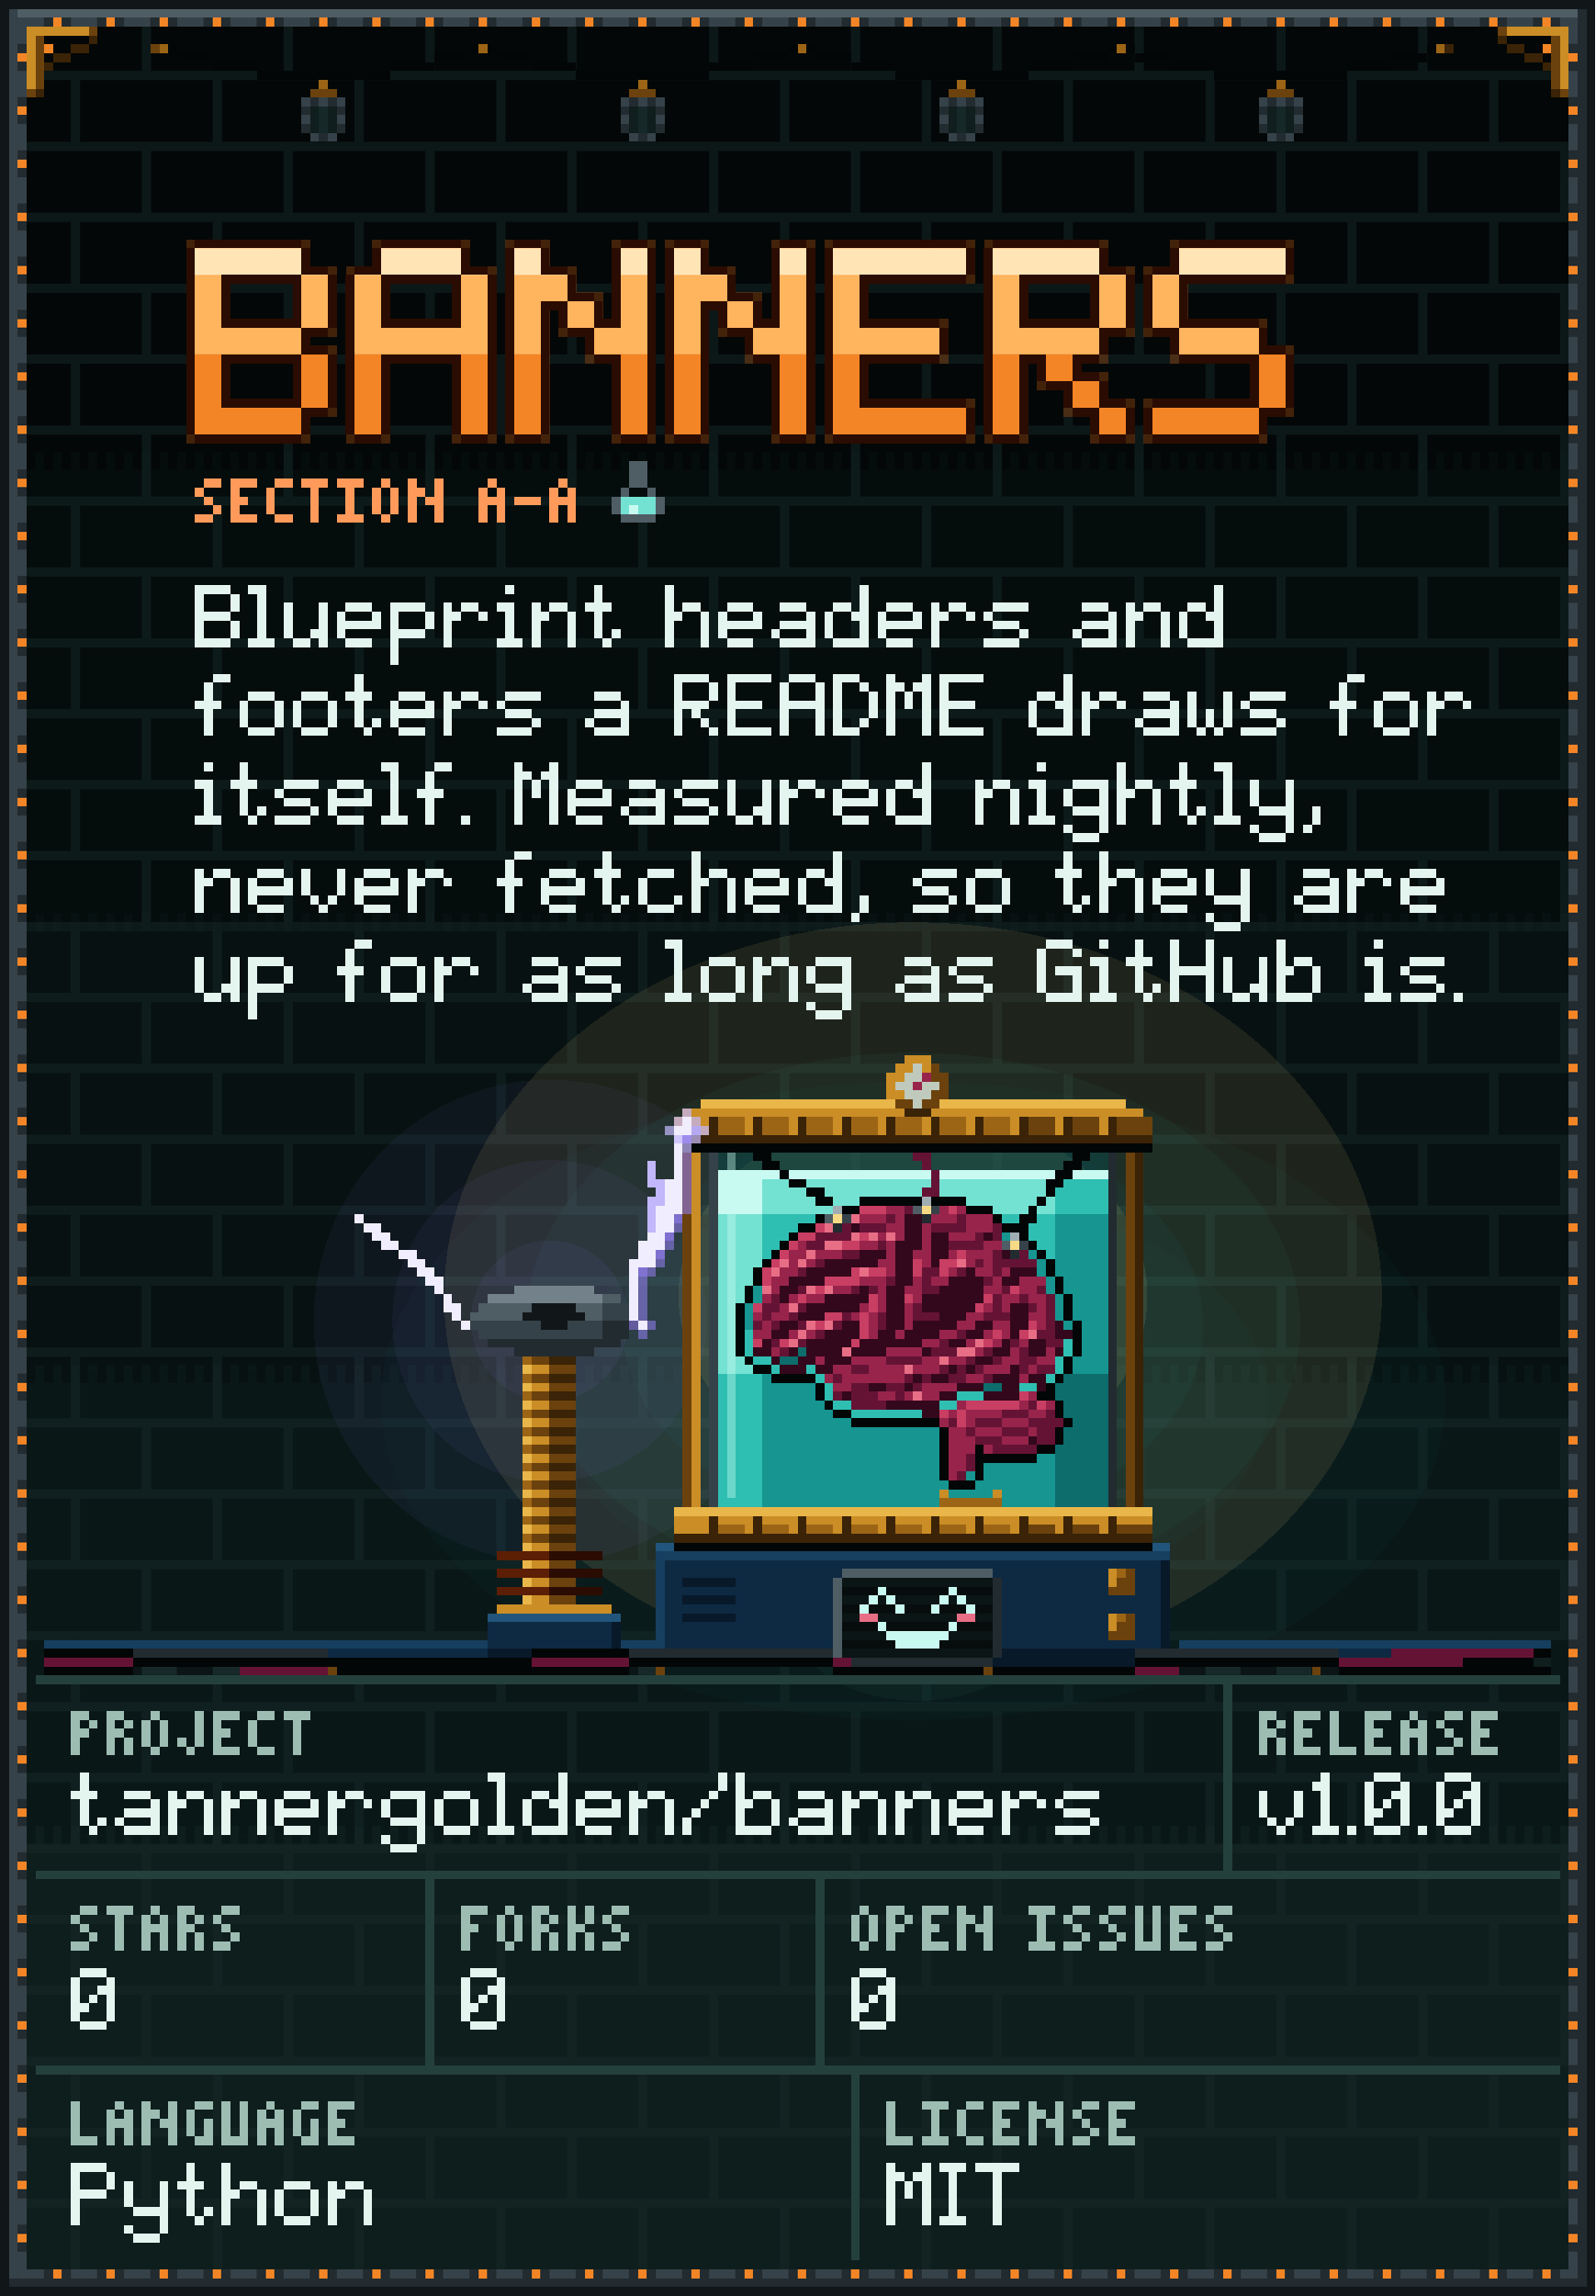
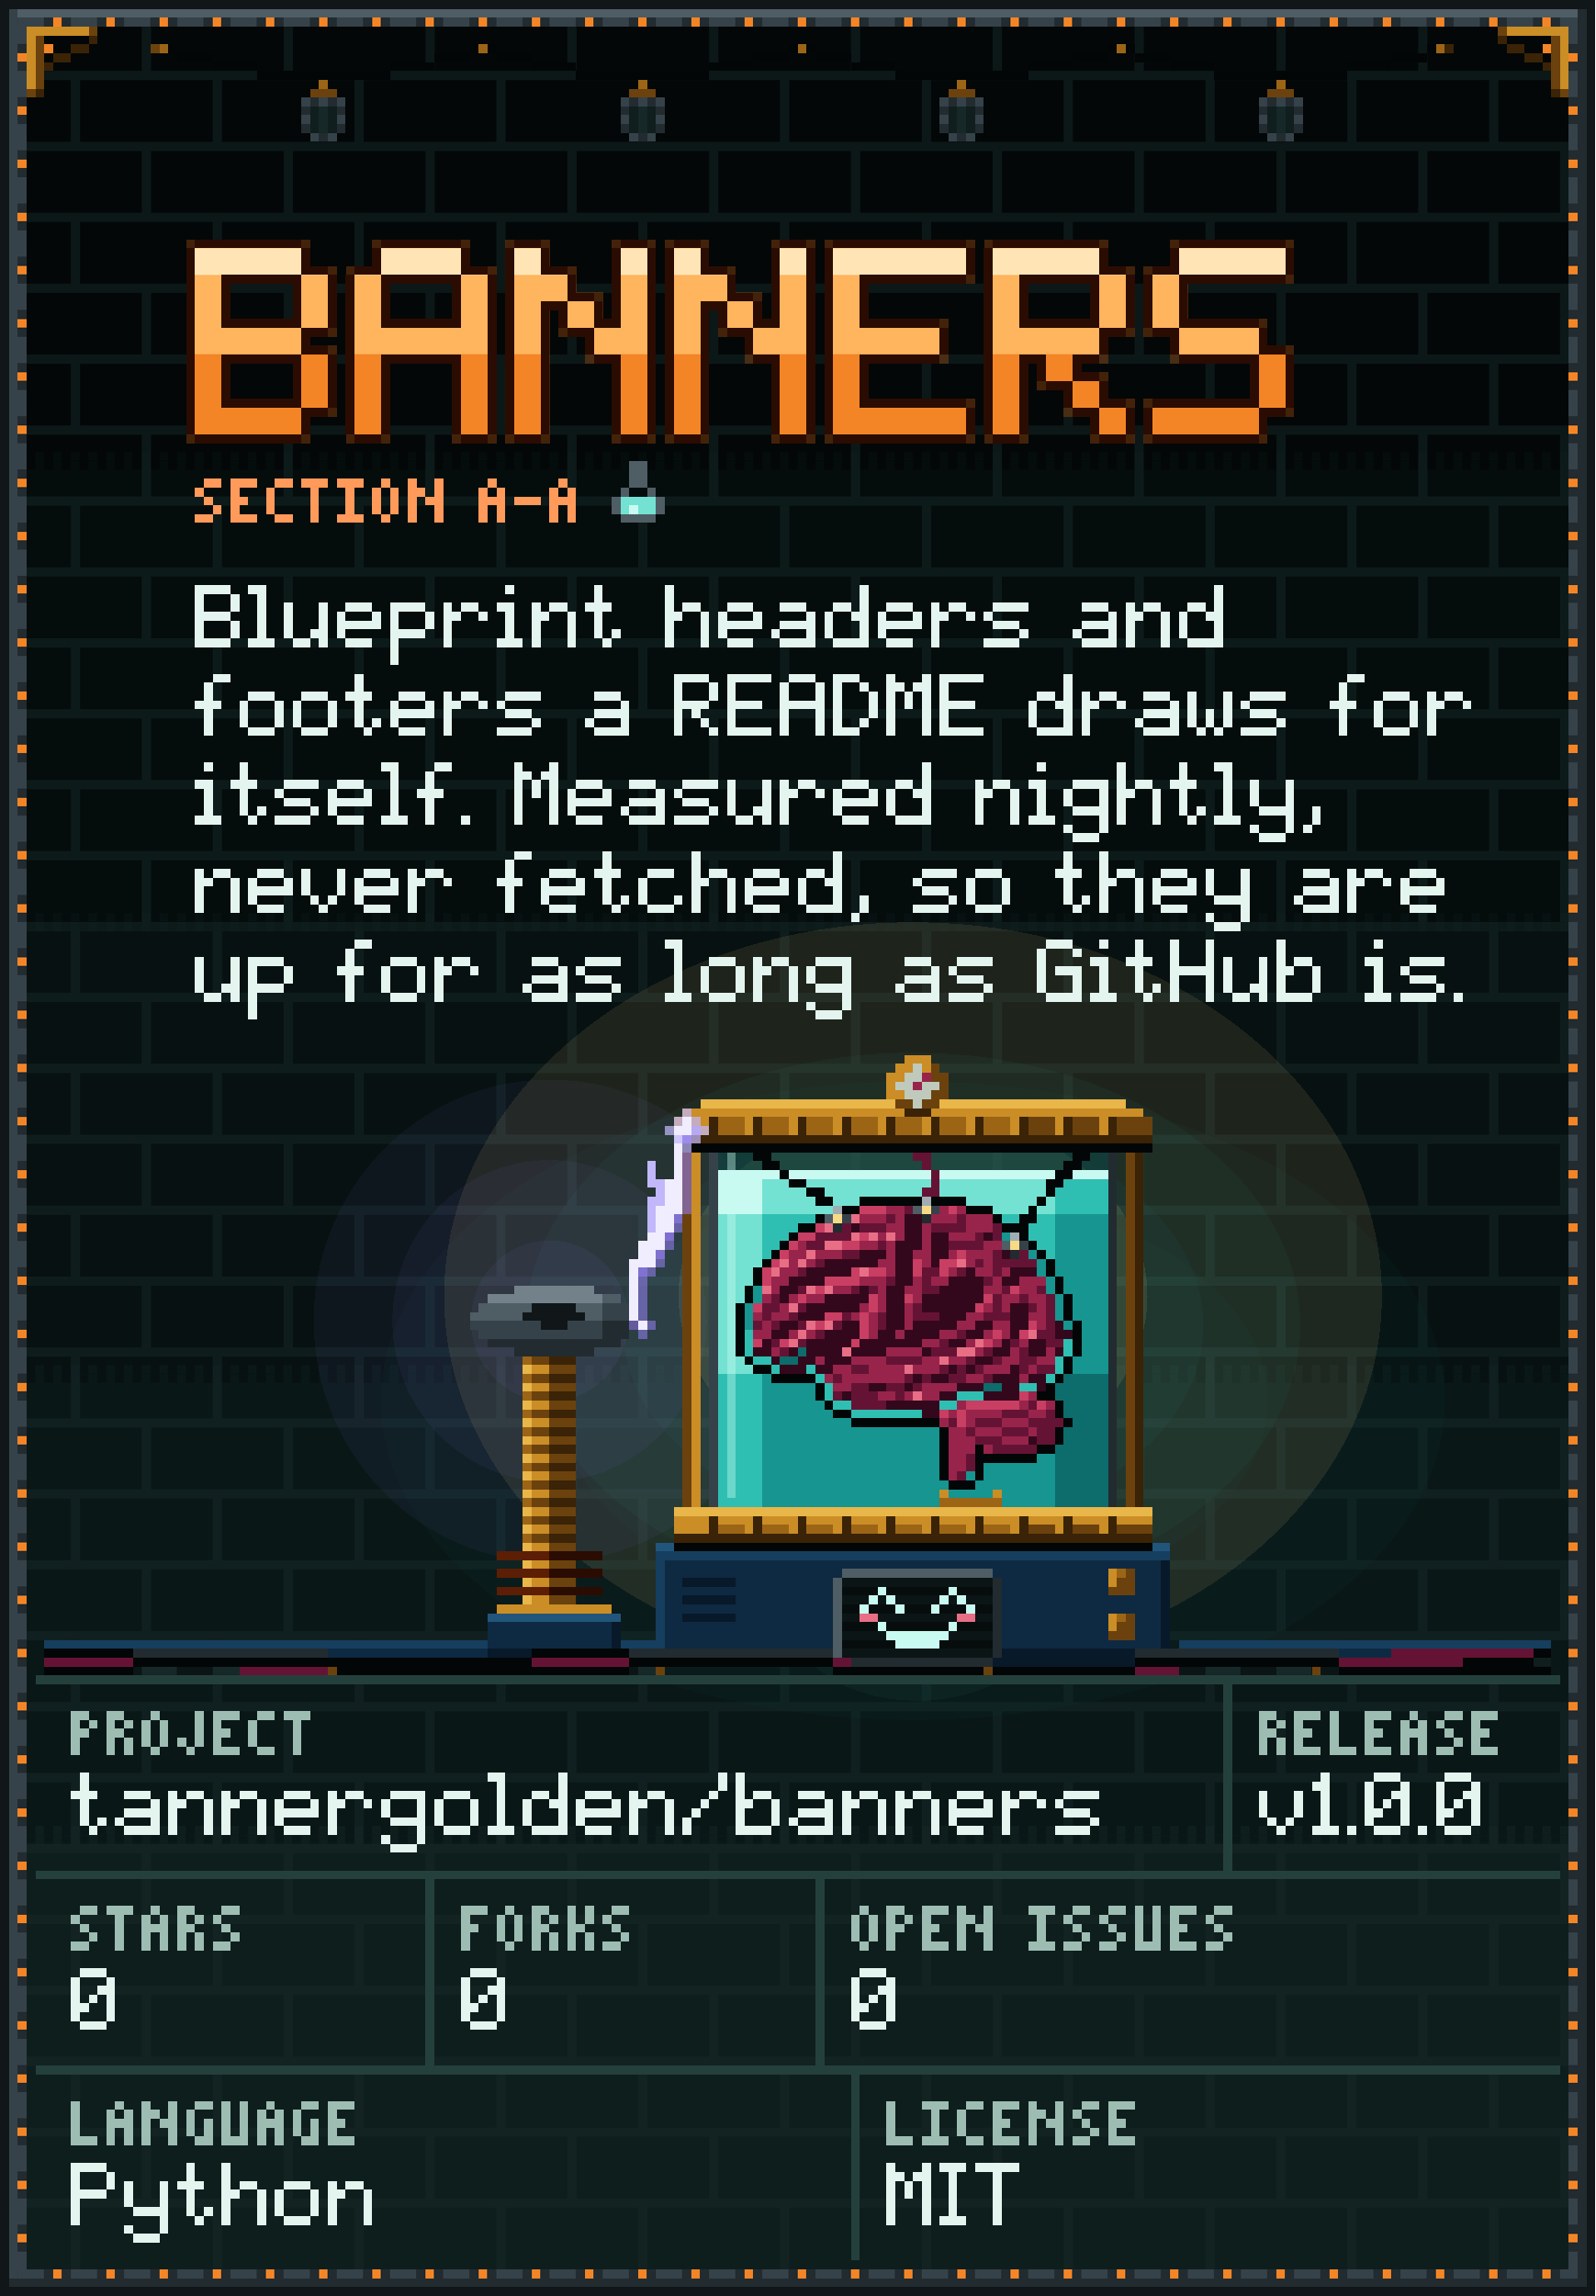
<svg xmlns="http://www.w3.org/2000/svg" width="360" height="518" viewBox="0 0 360 518" role="img" aria-labelledby="t d" shape-rendering="crispEdges">
  <g transform="scale(2)">
    <defs>
      <pattern id="pk1" y="51" width="2" height="2" patternUnits="userSpaceOnUse">
        <rect width="1" height="1" fill="#050C0C" />
        <rect x="1" y="1" width="1" height="1" fill="#030707" />
      </pattern>
      <pattern id="pk2" y="103" width="2" height="2" patternUnits="userSpaceOnUse">
        <rect width="1" height="1" fill="#071111" />
        <rect x="1" y="1" width="1" height="1" fill="#050C0C" />
      </pattern>
      <pattern id="pk3" y="154" width="2" height="2" patternUnits="userSpaceOnUse">
        <rect width="1" height="1" fill="#0A1717" />
        <rect x="1" y="1" width="1" height="1" fill="#071111" />
      </pattern>
      <pattern id="pk4" y="206" width="2" height="2" patternUnits="userSpaceOnUse">
        <rect width="1" height="1" fill="#0E1E1D" />
        <rect x="1" y="1" width="1" height="1" fill="#0A1717" />
      </pattern>
      <pattern id="pt" width="16" height="16" patternUnits="userSpaceOnUse">
        <path stroke="#162828" d="M0 .5h16M0 8.5h16M.5 0v8M8.5 8v8" />
      </pattern>
      <pattern id="frh" width="6" height="1" patternUnits="userSpaceOnUse">
        <path stroke="#222B30" d="M1 .5h1m3 0h1" />
        <path stroke="#364249" d="M2 .5h3" />
        <path stroke="#F48526" d="M0 .5h1" />
      </pattern>
      <pattern id="frv" width="1" height="6" patternUnits="userSpaceOnUse">
        <path stroke="#222B30" d="M0 1.5h1m-1 4h1" />
        <path stroke="#364249" d="M.5 2v3" />
        <path stroke="#F48526" d="M0 .5h1" />
      </pattern>
      <g id="q0">
        <path stroke="#030606" d="M1 .5h1m33 0h1m-34 1h4m25 0h4m-29 1h5m15 0h5m-20 1h15" />
      </g>
      <g id="q1">
        <path stroke="#101E1E" d="M-.5 3v3m2-3v3" />
        <path stroke="#162828" d="M.5 3v3" />
        <path stroke="#222B30" d="M-1 2.5h1m1 0h1m-4 1h1m3 0h1m-5 2h1m3 0h1m-3 1h1" />
        <path stroke="#364249" d="M-2 2.5h1m1 0h1m1 0h1m-5 2h1m3 0h1m-4 2h1m1 0h1" />
        <path stroke="#6B420D" d="M-1 1.5h3" />
        <path stroke="#9C6516" d="M0 .5h1" />
      </g>
      <path id="q2" d="M0 .5h4m-3.5 .5v2m4-2v2m-4.5 .5h4m-3.5 .5v2m4-2v2m-4.5 .5h4" />
      <path id="q3" d="M1 .5h3m-3.5 .5v2m4-2v2m-4.5 .5h5m-4.5 .5v3m4-3v3" />
      <path id="q4" d="M0 .5h1m3.5-.5v3m-4.5-1.5h2m-1.5 .5v5m1.5-4.5h1m0 1h2m-.5 .5v3" />
      <path id="q5" d="M0 .5h5m-4.5 .5v2m-.5 .5h4m-3.5 .5v2m-.5 .5h5" />
      <path id="q6" d="M0 .5h4m-3.5 .5v2m4-2v2m-4.5 .5h4m-3.5 .5v3m1.5-2.5h1m0 1h1m0 1h1" />
      <path id="q7" d="M1 .5h4m-4.5 .5v2m.5 .5h3m.5 .5v2m-4.5 .5h4" />
      <pattern id="panixie3n" width="4" height="7" patternUnits="userSpaceOnUse">
        <path fill="#FFE4B5" d="M0 0h4v1h-4z" />
        <path fill="#FFB45E" d="M0 1h4v1h-4zM0 2h4v1h-4zM0 3h4v1h-4z" />
        <path fill="#F48526" d="M0 4h4v1h-4zM0 5h4v1h-4zM0 6h4v1h-4z" />
      </pattern>
      <path id="q9" stroke-width="1.67" d="M-.33 .5h4.67m-4.67 1h1.67m2.33 0h1.67m-5.67 1h1.67m2.33 0h1.67m-5.67 1h4.67m-4.67 1h1.67m2.33 0h1.67m-5.67 1h1.67m2.33 0h1.67m-5.67 1h4.67" />
      <path id="q10" stroke-width="1.67" d="M.67 .5h3.67m-4.67 1h1.67m2.33 0h1.67m-5.67 1h1.67m2.33 0h1.67m-5.67 1h5.67m-5.67 1h1.67m2.33 0h1.67m-5.67 1h1.67m2.33 0h1.67m-5.67 1h1.67m2.33 0h1.67" />
      <path id="q11" stroke-width="1.67" d="M-.33 .5h1.67m2.33 0h1.67m-5.67 1h2.67m1.33 0h1.67m-5.67 1h1.67m.33 0h1.67m.33 0h1.67m-5.67 1h1.67m1.33 0h2.67m-5.67 1h1.67m2.33 0h1.67m-5.67 1h1.67m2.33 0h1.67m-5.67 1h1.67m2.33 0h1.67" />
      <path id="q12" stroke-width="1.67" d="M-.33 .5h5.67m-5.67 1h1.67m-1.67 1h1.67m-1.67 1h4.67m-4.67 1h1.67m-1.67 1h1.67m-1.67 1h5.67" />
      <path id="q13" stroke-width="1.67" d="M-.33 .5h4.67m-4.67 1h1.67m2.33 0h1.67m-5.67 1h1.67m2.33 0h1.67m-5.67 1h4.67m-4.67 1h1.67m.33 0h1.67m-3.67 1h1.67m1.33 0h1.67m-4.67 1h1.67m2.33 0h1.67" />
      <path id="q14" stroke-width="1.67" d="M.67 .5h4.67m-5.67 1h1.67m-1.67 1h1.67m-.67 1h3.67m-.67 1h1.67m-1.67 1h1.67m-5.67 1h4.67" />
      <path id="q15" d="M1 .5h2m-3 1h1m0 1h1m0 1h1m-3 1h2" />
      <path id="q16" d="M0 .5h3m-3 1h1m-1 1h2m-2 1h1m-1 1h3" />
      <path id="q17" d="M1 .5h2m-2.5 .5v3m.5 .5h2" />
      <path id="q18" d="M0 .5h3m-1.5 .5v4" />
      <path id="q19" d="M0 .5h3m-1.5 .5v3m-1.5 .5h3" />
      <path id="q20" d="M1 .5h1m-1.5 .5v3m2-3v3m-1.5 .5h1" />
      <path id="q21" d="M0 .5h1m2.5-.5v2m-3.5-.5h2m-1.5 .5v3m1.5-2.5h2m-.5 .5v2" />
      <path id="q22" d="M1 .5h1m-2 1h1m1 0h1m-3 1h3m-2.5 .5v2m2-2v2" />
      <path id="q23" d="M0 2.5h3" />
      <path id="q24" d="M0 .5h2m-.5 .5v5m-1.5 .5h3" />
      <path id="q25" d="M.5 2v4m4-4v3m-1.5 .5h2m-4 1h2m1 0h1" />
      <path id="q26" d="M1 2.5h3m-4 1h1m3 0h1m-5 1h5m-5 1h1m0 1h3" />
      <path id="q27" d="M0 2.5h4m-3.5 .5v2m4-2v2m-4.5 .5h4m-3.5 .5v3" />
      <path id="q28" d="M0 2.5h1m1 0h2m-4 1h2m2 0h1m-4.5 .5v3" />
      <path id="q29" d="M1 .5h1m-2 2h2m-.5 .5v3m-1.5 .5h3" />
      <path id="q30" d="M0 2.5h1m1 0h2m-4 1h2m2.5-.5v4m-4-3v3" />
      <path id="q31" d="M1.5 0v2m-1.5 .5h3m-1.5 .5v3m1.5-.5h1m-2 1h1" />
      <path id="q32" d="M.5 0v3m1.5-.5h2m-4 1h2m2.5-.5v4m-4-3v3" />
      <path id="q33" d="M1 2.5h3m0 1h1m-4 1h4m-5 1h1m3 0h1m-4 1h4" />
      <path id="q34" d="M4.5 0v3m-3.5-.5h2m-2.5 .5v3m2.5-2.5h2m-.5 .5v2m-3.5 .5h4" />
      <path id="q35" d="M1 2.5h4m-5 1h1m0 1h3m0 1h1m-5 1h4" />
      <path id="q36" d="M2 .5h2m-2.5 .5v2m-1.5 .5h3m-1.5 .5v3" />
      <path id="q37" d="M1 2.5h3m-3.5 .5v3m4-3v3m-3.5 .5h3" />
      <path id="q38" d="M0 .5h3m-2.5 .5v5m2.5-4.5h1m.5 .5v3m-1.5 .5h1m-4 1h3" />
      <path id="q39" d="M0 .5h1m3 0h1m-5 1h2m1 0h2m-4.5 .5v5m2-5v2m2-2v5" />
      <path id="q40" d="M.5 2v4m4-4v4m-2-2v2m-1.5 .5h1m1 0h1" />
      <path id="q41" d="M0 6.5h1" />
      <path id="q42" d="M1 2.5h4m-4.5 .5v2m4-2v2m-3.5 .5h4m-.5 .5v2m-4.5-.5h1m0 1h3" />
      <path id="q43" d="M.5 2v3m4-3v3m-3.5 .5h4m-.5 .5v2m-4.5-.5h1m0 1h3" />
      <path id="q44" d="M1.5 5v2m-1.5 .5h1" />
      <path id="q45" d="M.5 2v3m4-3v3m-3.5 .5h1m1 0h1m-2 1h1" />
      <path id="q46" d="M1 2.5h3m-3.5 .5v3m3.5-.5h1m-4 1h3" />
      <path id="q47" d="M1 .5h3m-3.5 .5v5m3.5-4.5h1m-3 2h3m-.5 .5v2m-3.5 .5h4" />
      <path id="q48" d="M.5 0v3m4-3v3m-4.5 .5h5m-4.5 .5v3m4-3v3" />
      <path id="q49" d="M.5 0v3m1.5-.5h2m-4 1h2m2.5-.5v3m-4-2v2m-.5 .5h4" />
      <g id="q50">
        <path stroke="#C9FAF1" d="M2 .5h1m7 0h1m-10 1h1m1 0h1m5 0h1m1 0h1m-12 1h1m3 0h1m3 0h1m3 0h1m-11 2h1m7 0h1m-8 1h7m-6 1h5" />
        <path stroke="#E86E86" d="M0 3.5h2m9 0h2" />
      </g>
      <pattern id="pf" width="8" height="2" patternUnits="userSpaceOnUse">
        <path stroke="#162828" d="M0 .5h4" />
        <path stroke="#0B1515" d="M4 .5h4" />
        <path stroke="#070D0D" d="M0 1.5h4" />
        <path stroke="#101E1E" d="M4 1.5h4" />
      </pattern>
      <path id="q52" d="M0 .5h2m-2 1h1m1 0h1m-3 1h2m-1.5 .5v2" />
      <path id="q53" d="M0 .5h2m-2 1h1m1 0h1m-3 1h2m-1.5 .5v2m2-2v2" />
      <path id="q54" d="M2.5 0v4m-2.5-.5h1m0 1h1" />
      <path id="q55" d="M4.5 0v2m-1.5 .5h1m-2 1h1m-2 1h1m-1.5 .5v2" />
      <path id="q56" d="M.5 0v4m-.5 .5h3" />
      <path id="q57" d="M1 .5h1m-2 1h2m-.5 .5v4m-1.5 .5h3" />
      <path id="q58" d="M1 .5h3m-3.5 .5v3m3.5-2.5h1m-2 1h2m-3 1h1m1.5-.5v3m-4.5-1.5h2m-2 1h1m0 1h3" />
      <path id="q59" d="M0 .5h3m-3 1h1m-1 1h2m-1.5 .5v2" />
      <path id="q60" d="M.5 0v2m2-2v2m-2.5 .5h2m-1.5 .5v2m2-2v2" />
      <path id="q61" d="M.5 0v4m2-4v4m-2.5 .5h3" />
      <path id="q62" d="M1 .5h2m-2.5 .5v3m2-2v2m-1.5 .5h2" />
      <path id="q63" d="M0 .5h4m-3.5 .5v2m4-2v2m-4.5 .5h4m-3.5 .5v3" />
      <path id="q64" d="M0 .5h3m-1.5 .5v5m-1.5 .5h3" />
      <path id="q65" d="M0 .5h5m-2.5 .5v6" />
    </defs>
    <rect y="0" width="180" height="52" fill="#030707" />
    <rect y="52" width="180" height="52" fill="#050C0C" />
    <rect y="104" width="180" height="51" fill="#071111" />
    <rect y="155" width="180" height="52" fill="#0A1717" />
    <rect y="207" width="180" height="52" fill="#0E1E1D" />
    <rect y="51" width="180" height="2" fill="url(#pk1)" />
    <rect y="103" width="180" height="2" fill="url(#pk2)" />
    <rect y="154" width="180" height="2" fill="url(#pk3)" />
    <rect y="206" width="180" height="2" fill="url(#pk4)" />
    <rect width="180" height="259" fill="url(#pt)" fill-opacity=".5" />
    <ellipse cx="103" cy="158" rx="60" ry="36" fill="#169591" fill-opacity=".04" />
    <ellipse cx="103" cy="158" rx="40" ry="24" fill="#169591" fill-opacity=".03" />
    <ellipse cx="103" cy="158" rx="20" ry="12" fill="#169591" fill-opacity=".04" />
    <ellipse cx="103" cy="146.2" rx="52.9" ry="42.16" fill="#F7DA86" fill-opacity=".1" />
    <ellipse cx="103" cy="146.2" rx="26.45" ry="21.08" fill="#F7DA86" fill-opacity=".11" />
    <ellipse cx="103" cy="149.5" rx="43.7" ry="30.75" fill="#2FBFB2" fill-opacity=".05" />
    <ellipse cx="103" cy="149.5" rx="32.77" ry="23.06" fill="#2FBFB2" fill-opacity=".04" />
    <ellipse cx="103" cy="149.5" rx="21.85" ry="15.38" fill="#2FBFB2" fill-opacity=".05" />
    <ellipse cx="103" cy="149.5" rx="10.92" ry="7.69" fill="#2FBFB2" fill-opacity=".07" />
    <ellipse cx="103.5" cy="182.5" rx="14.25" ry="9.35" fill="#2FBFB2" fill-opacity=".05" />
    <ellipse cx="103.5" cy="182.5" rx="7.12" ry="4.67" fill="#2FBFB2" fill-opacity=".05" />
    <ellipse cx="62" cy="149" rx="26.6" ry="27.2" fill="#8F7BEA" fill-opacity=".06" />
    <ellipse cx="62" cy="149" rx="17.73" ry="18.13" fill="#8F7BEA" fill-opacity=".06" />
    <ellipse cx="62" cy="149" rx="8.87" ry="9.07" fill="#8F7BEA" fill-opacity=".07" />
    <path stroke="#74E2D2" d="M92 133.5h1" />
    <g stroke="#CC5C12" stroke-opacity=".32">
      <use href="#q9" transform="translate(22 28) scale(3)" />
      <use href="#q10" transform="translate(40 28) scale(3)" />
      <use href="#q11" transform="translate(58 28) scale(3)" />
      <use href="#q11" transform="translate(76 28) scale(3)" />
      <use href="#q12" transform="translate(94 28) scale(3)" />
      <use href="#q13" transform="translate(112 28) scale(3)" />
      <use href="#q14" transform="translate(130 28) scale(3)" />
    </g>
    <rect x="0" y="0" width="180" height="1" fill="#111619" />
    <rect x="0" y="258" width="180" height="1" fill="#111619" />
    <rect x="0" y="0" width="1" height="259" fill="#111619" />
    <rect x="179" y="0" width="1" height="259" fill="#111619" />
    <rect x="1" y="1" width="178" height="1" fill="#4F5D65" />
    <rect x="1" y="1" width="1" height="257" fill="#364249" />
    <rect x="1" y="257" width="178" height="1" fill="#222B30" />
    <rect x="178" y="1" width="1" height="257" fill="#222B30" />
    <rect x="2" y="2" width="176" height="1" fill="url(#frh)" />
    <rect x="2" y="256" width="176" height="1" fill="url(#frh)" />
    <rect x="2" y="3" width="1" height="253" fill="url(#frv)" />
    <rect x="177" y="3" width="1" height="253" fill="url(#frv)" />
    <rect x="5" y="187" width="69" height="2" fill="url(#pf)" />
    <rect x="133" y="187" width="42" height="2" fill="url(#pf)" />
    <rect x="5" y="186" width="69" height="1" fill="#0E2A43" />
    <rect x="133" y="186" width="42" height="1" fill="#0E2A43" />
    <rect x="5" y="185" width="69" height="1" fill="#163E5E" />
    <rect x="133" y="185" width="42" height="1" fill="#163E5E" />
    <path fill="#0D6C6C" d="M90 152h1v1h-1zm-2 1h2v1h-2zm32 2h5v1h-5zm-9 1h2v1h-2zm8 0h6v2h-6zm1 2h5v2h-5zm1 2h4v1h-4zm-1 1h5v2h-5zm-1 2h6v7h-6z" />
    <path fill="#169591" d="M119 137h6v7h-6zm-6 2h1v1h-1zm3 2h1v1h-1zm1 1h1v2h-1zm1 2h1v2h-1zm2 0h5v2h-5zm-35 1h1v2h-1zm34 1h1v3h-1zm2 0h4v3h-4zm-37 1h1v3h-1zm36 2h1v1h-1zm2 0h3v4h-3zm-1 4h4v2h-4zm-35 2h1v1h-1zm0 1h6v2h-6zm0 2h7v1h-7zm0 1h8v1h-8zm0 1h10v1h-10zm0 1h20v6h-20zm31 3h2v1h-2zm-6 1h8v2h-8zm-2 1h1v1h-1zm-23 1h21v1h-21zm24 0h9v1h-9zm-24 1h20v2h-20zm21 0h5v1h-5zm6 0h6v2h-6z" />
    <path stroke="#030606" d="M77 129.5h53m-45 1h2m34 0h2m-37 1h2m32 0h2m-34 1h1m30 0h2m-32 1h2m27 0h2m-29 1h2m25 0h1m-27 1h2m3 0h7m1 0h4m8 0h1m-23 1h2m12 0h3m4 0h1m-25 1h1m19 0h1m2 0h2m-27 1h2m21 0h3m-27 1h1m25 0h1m-28 1h1m27 0h1m-30 1h1m29 0h1m-32 1h1m31.5-.5v2m-33-1v2m34-1v2m-35-1v2m36-1v3m-37-2v6m38-4v4m-37.5 .5h1m35.5-.5v2m-35.5-.5h2m0 1h5m27 0h1m-27.5 .5v2m25.5-1.5h1m-2 1h2m-26 1h1m25.5-.5v2m-25.5-.5h2m0 1h10m14 0h1m-14.5 .5v6m13-6v2m-9.5 .5h1m6 0h2m-9 1h7m-6.5 .5v2m-3.5 .5h3m-34 7h54m-125 12h10m45 0h11m102 0h2m-160 1h45m11 0h23m34 0h23m14 0h8m-168 1h10m23 0h33m23 0h17m1 0h16m23 0h24" />
    <path stroke="#070D0D" d="M95 179.5h17m-17 2h17m-17 2h17m-17 2h17" />
    <path stroke="#08192A" d="M131.5 176v10m-54.5-7.5h6m-6 2h6m-6 2h6m-13.5 .5v3m-14.5 .5h5m53 0h15m-16 1h16" />
    <path stroke="#08474A" stroke-opacity=".48" d="M81 130.5h4m2 0h16m2 0h16m2 0h2m-44 1h5m2 0h16m1 0h15m2 0h3" />
    <path stroke="#0B1515" d="M95 178.5h17m-17 2h17m-17 2h17m-17 2h17m-17 2h17" />
    <path stroke="#0E2A43" d="M75 176.5h56m-56 1h20m17 0h13m3 0h3m-56 1h2m6 0h11m19 0h12m3 0h3m-56 1h19m19 0h12m3 0h3m-56 1h2m6 0h11m19 0h18m-56 1h19m19 0h18m-56 1h2m6 0h11m19 0h12m3 0h3m-76 1h14m6 0h19m19 0h12m3 0h3m-76 1h14m6 0h19m19 0h12m3 0h3m-76 1h14m6 0h19m19 0h18" />
    <path stroke="#111619" d="M60 147.5h5m-6 1h7m-5 1h3" />
    <path stroke="#163E5E" d="M74 175.5h58m-57.5 .5v10" />
    <path stroke="#21557B" d="M74 174.5h2m54 0h2m-77 8h15" />
    <path stroke="#222B30" d="M125.5 130v40m-21.5-32.5h1m-11 1h1m19 3h1m-47 8h4m-4 1h3m-16 1h15m-12 1h9m45.5 25.5v9m-97.5-.5h22m34 0h23m34 0h23m-55 1h16" />
    <path stroke="#24403C" d="M4 189.5h172m-37.5 .5v21m-134.5 .5h172m-127.5 .5v21m44-21v21m-88.5 .5h172m-79.5 .5v21" />
    <path stroke="#2B0C02" d="M62 175.5h6m-6 2h6m-6 2h6" />
    <path stroke="#2FBFB2" d="M120 133.5h5m-6 1h6m-6 1h6m-6 1h6m-39 1h6m21 0h2m2 0h2m-33 1h4m26 0h3m-33 1h3m27 0h3m-33 1h2m29 0h2m-33 1h1m31 0h1m-34.5 8.5v3m36-2v2m-35.5 .5h2m32.5-.5v2m-32.5-.5h1m3 0h1m-11 1h5m6 0h1m25 0h1m-38 1h5m7.5-.5v2m21.5-1.5h2m-36 1h5m22 0h3m-30 1h5m8 0h2m10 0h2m-27 1h5m10 0h8m-23 1h5m-5 1h5m-5 1h5m-5 1h5m-5 1h5m-5 1h5m-5 1h5m-5 1h5m-5 1h5m-5 1h5" />
    <path stroke="#34081C" d="M102 137.5h2m-8 1h1m5 0h2m-2 1h2m1 0h2m4 0h1m-11 1h3m1 0h2m-10 1h3m1 0h2m2 0h2m6 0h1m-21 1h6m2 0h2m2 0h1m-15 1h5m5 0h2m6 0h1m4 0h3m-28 1h4m8 0h2m4 0h4m2 0h2m-27 1h2m7 0h1m2 0h2m4 0h5m-23 1h1m4 0h5m2 0h2m2 0h7m-20 1h6m3 0h2m2 0h6m4 0h2m-26 1h3m7 0h2m4 0h3m5 0h2m-28 1h2m5 0h2m3 0h2m1 0h5m2 0h2m2 0h2m3 0h1m-33 1h2m4 0h4m2 0h2m1 0h4m3 0h2m3 0h1m4 0h2m-35 1h1m4 0h5m1 0h7m3 0h2m4 0h1m2 0h2m-33 1h2m2 0h1m1 0h4m1 0h4m4 0h1m7 0h2m2 0h2m1 0h1m-33 1h1m2 0h2m1 0h3m14 0h2m-24 1h3m1 0h2m13 0h1m1 0h1m4 0h1m-12 1h1m1 0h2m5 0h3m1 0h2m-20 1h2m2 0h1m5 0h3m2 0h2m2 0h1m-23 1h1m10 0h2m3 0h4m-15 1h6m-2 1h2m10 3h1" />
    <path stroke="#364249" d="M80.5 130v40m24.5-33.5h1m-11 1h1m19 3h1m-48 7h3m-3 1h3m-18 1h8m3 0h4m-14 1h14" />
    <path stroke="#3A2306" d="M10 4.5h1m158 0h1m-162 1h2m9 0h1m35 0h1m35 0h1m35 0h1m35 0h1m6 0h2m-166 1h2m164 0h2m-169 1h1m168 0h1m-171 3h1m170 0h1m-74 115h3m-24.5 .5v2m5-2v2m5-2v2m5-2v2m5-2v2m5-2v2m5-2v2m5-2v2m5-2v2m5-2v2m-47.5 .5h52m-1.5 1.5v40m-66.5-16.5h3m-3 2h3m-3 2h3m-3 2h3m-3 2h3m-3 2h3m-3 2h3m-3 2h3m-3 2h3m-3 2h3m15.5-.5v2m5-2v2m5-2v2m5-2v2m5-2v2m5-2v2m5-2v2m5-2v2m5-2v2m5-2v2m-63.5 .5h3m11 0h54" />
    <path stroke="#4F5D65" d="M71 52.5h2m-2 1h2m-2 1h2m-3 1h1m2 0h1m-4.5 .5v2m5-2v2m-4.5 .5h4m29 78h1m-11 1h1m19 3h1m-46 6h2m-16 1h6m5 0h3m-15 1h6m7 0h2m27 29h17m-17.5 .5v9" />
    <path stroke="#5C1E05" d="M56 175.5h6m-6 2h6m-6 2h6" />
    <path stroke="#651335" d="M103 130.5h2m-1 1h1m.5 .5v2m-1.5 .5h2m-4 2h1m-3 1h1m7 0h1m-14 1h1m1 0h3m5 0h4m3.5-.5v2m-20.5-.5h4m14 0h1m-20 1h2m6 0h1m7 0h4m-16 1h2m15 0h1m2 0h1m-24 1h1m17 0h1m1 0h5m-27 1h1m13 0h2m2 0h1m3 0h1m-13 1h1m3 0h1m6 0h1m-22 1h1m5 0h1m1 0h1m5 0h2m7 0h1m3 0h1m-31 1h1m24.5-.5v2m2.5-1.5h1m2.5-.5v4m-32.5-2.5h2m2 0h1m12 0h1m12 0h1m-31 1h1m2 0h1m5 0h1m3.5-.5v2m3.5-1.5h3m5 0h3m-29 1h1m1 0h1m2 0h1m3 0h1m-3 1h1m15 0h1m8 0h2m-32 1h1m2 0h1m15 0h1m7 0h1m3 0h2m-32 1h1m16 0h3m3 0h1m3 0h1m-16 1h4m5 0h1m2 0h1m2 0h2m-21 1h2m8 0h1m1 0h1m1 0h1m4 0h1m1 0h2m-25 1h1m7 0h1m1 0h1m2 0h2m2 0h1m-16 1h2m2 0h2m1 0h1m-10 1h1m1 0h3m2 0h1m-6 1h4m16 0h1m-4 1h3m2 0h1m-12 1h1m2 0h3m3 0h4m-11 1h1m3 0h3m1 0h2m-9 1h3m4 0h2m-7 1h5m-7.5 .5v2m-1.5 .5h1m48 20h16m-168 1h10m45 0h11m23 0h2m55 0h14m-138 1h10m91 0h5" />
    <path stroke="#6B420D" d="M10 3.5h1m158 0h1m-165.5 .5v6m171-6v6m-158.5-4.5h1m35 0h1m35 0h1m35 0h1m35 0h1m-159 5h1m172 0h1m-72 110h1m-1 1h2m-1 1h1m-2 1h2m-6 1h2m1 0h2m10 2h3m2 0h3m2 0h4m-14 1h3m2 0h3m2 0h4m-52.5 2.5v40m50-40v40m-67.5-16.5h2m0 1h3m-5 1h2m0 1h3m-5 1h2m0 1h3m-5 1h2m0 1h3m-5 1h2m0 1h3m-5 1h2m0 1h3m-5 1h2m0 1h3m-5 1h2m0 1h3m-5 1h2m0 1h3m-5 1h2m0 1h3m51 0h3m2 0h3m2 0h4m-70 1h2m0 1h3m-3 2h3m62 1h1m-66 1h3m61 0h2m-3 1h3m-66 1h3m62 2h1m-2 1h2m-3 1h3m-91 4h1m36 0h1m36 0h1m36 0h1" />
    <path stroke="#73828A" d="M58 145.5h9m-12 1h13" />
    <path stroke="#74E2D2" d="M70 56.5h4m-4 1h1m1 0h2m12 76h3m2 0h14m1 0h12m-32 1h5m2 0h11m2 0h12m-32 1h6m2 0h3m12 0h8m1 0h1m-33 1h8m18 0h4m1 0h2m-38 1h5m-5 1h5m-5 1h5m-5 1h5m-5 1h5m-5 1h5m-5 1h4m-4 1h4m-4 1h3m-3 1h3m-3 1h2m-2 1h2m-2 1h2m-2 1h2m-2 1h2m-2 1h2m-2 1h3m-3 1h4" />
    <path stroke="#8F7BEA" stroke-opacity=".6" d="M76 138.5h1m-2 2h1m-2 2h1m-2 1h1m-1.5 .5v5m.5 .5h1m-2 1h1" />
    <path stroke="#8F7BEA" stroke-opacity=".84" d="M76 137.5h1m-2 2h1m-2 2h1m-3 2h1" />
    <path stroke="#98244B" d="M104 121.5h1m-2 1h1m-4 14h2m4 0h1m1 0h1m-12 1h3m1 0h1m3 0h3m1 0h3m-12 1h2m2.5-.5v3m4.5-2.5h3m-13 1h1m1 0h1m5 0h3m-20 1h1m6 0h2m1.5-.5v2m10.5-1.5h2m-24 1h2m1 0h3m8 0h2m2 0h1m1 0h3m-23 1h1m1 0h1m7 0h2m3 0h1m4 0h1m1 0h1m-24 1h2m10 0h1m6 0h1m2 0h2m1 0h1m-27 1h2m8 0h3m3 0h1m1 0h2m5 0h1m2 0h3m-31 1h1m6 0h2m3.5-.5v3m2.5-2.5h2m7 0h2m2 0h2m-31 1h1m2 0h1m1 0h2m10 0h1m9 0h2m1 0h2m-30 1h1m8 0h1m4.5-.5v3m8.5-2.5h1m1 0h1m3 0h1m-33 1h1m1 0h2m7 0h1m1.5-.5v3m10.5-2.5h2m5 0h2m-32 1h1m21 0h2m2 0h2m3 0h1m-33 1h2m2 0h1m1 0h1m9 0h1m4 0h2m3 0h1m1 0h1m-10 1h2m3 0h1m2 0h1m2 0h1m-29 1h1m12 0h4m6 0h1m3 0h1m3 0h1m-27 1h1m3 0h4m4 0h2m1 0h2m4 0h2m2 0h2m-25 1h2m2 0h4m1 0h3m5 0h3m2 0h1m-24 1h1m1 0h7m7 0h2m4 0h1m-22 1h2m8 0h4m-9 1h2m1 0h1m1 0h2m10 0h1m-9 1h1m6 0h1m2 0h1m-12 1h1m1 0h4m3 0h2m-12 1h1m2 0h1m3 0h3m-9 1h2m1 0h3m3 0h1m-10 1h3m3 0h3m-9 1h3m1 0h1m-5 1h2m-2 1h2m-2 1h1" />
    <path stroke="#9C6516" d="M18 5.5h1m35 0h1m35 0h1m35 0h1m35 0h1m-82 121h3m2 0h3m2 0h3m2 0h3m2 0h3m2 0h3m2 0h3m-33 1h3m2 0h3m2 0h3m2 0h3m2 0h3m2 0h3m2 0h3m-55 26h1m-1 2h1m-1 2h1m-1 2h1m-1 2h1m-1 2h1m-1 2h1m-1 2h1m-1 2h1m46 0h7m-54 2h1m21 1h3m2 0h3m2 0h3m2 0h3m2 0h3m2 0h3m2 0h3m-55 1h1m66 4h1m-1 5h1" />
    <path stroke="#A0ADB3" d="M104 135.5h1m-11 1h1m19 3h1" />
    <path stroke="#BFCABD" d="M103 120.5h1m-2 1h2m-3 1h2m1 0h2m-4 1h3m-2 1h1" />
    <path stroke="#C2B7FA" d="M73.5 131v2m-.5 .5h2m-1 1h1m-2 1h2m-1.5 .5v3" />
    <path stroke="#C2B7FA" stroke-opacity=".72" d="M75 127.5h1" />
    <path stroke="#C93E63" d="M97 136.5h3m7 0h1m-16 2h1m-3 1h2m5 0h1m-9 1h1m5 0h2m-9 1h1m19 0h1m-22 1h1m15.5-.5v2m2.5-1.5h2m-21.5 .5v2m9.5-1.5h1m1 0h2m6 0h1m-14 1h4m-5 1h1m21 0h1m-25 1h1m7.5-.5v2m3.5-1.5h1m8 0h1m-27 1h1m24 0h1m-18 1h2m2.5-.5v3m-5.5-1.5h1m23 0h1m-5 1h1m2 0h1m-31 1h1m2 0h1m7 0h1m14 0h1m3 6h1m-7 1h6m2 0h1m-12 1h1m1.5-.5v2" />
    <path stroke="#C9FAF1" d="M71 57.5h1m9 75h7m1 0h16m1 0h13m2 0h4m-44 1h5m-5 1h5m-5 1h5m-5 1h5" />
    <path stroke="#CB8D25" d="M3 3.5h7m160 0h7m-173.5 .5v6m173-6v6m-74.5 109.5h3m-4 1h2m1 0h1m-5 1h2m-2 1h1m-1 1h2m-25 2h25m3 0h24m-53 1h1m1 0h2m4.5-.5v2m5-2v2m5-2v2m5-2v2m5-2v2m5-2v2m5-2v2m5-2v2m5-2v2m-45.5-.5h1m-1.5 2.5v40m-18.5-15.5h2m-2 2h2m-2 2h2m-2 2h2m-2 2h2m-2 2h2m-2 2h2m-2 2h2m44 0h1m5 0h1m-53 2h2m14 1h4m1 0h4m1 0h4m1 0h4m1 0h4m1 0h4m1 0h4m1 0h4m1 0h4m1 0h4m1 0h4m-70 1h2m14 0h4m4 0h1m4 0h1m4 0h1m4 0h1m4 0h1m4 0h1m4 0h1m4 0h1m4 0h1m-65 2h2m-2 2h2m63.5 .5v2m-65.5-.5h2m-2 2h2m-6 1h13m56.5 .5v2" />
    <path stroke="#E86E86" d="M96 137.5h1m-4 1h1m2 1h1m1 0h1m1 0h1m-8 1h2m-4 1h1m-4 1h1m1 0h1m17 0h1m-22 1h1m9 0h1m-12 2h1m4 0h1m1 0h1m-5 2h1m1 2h1m1 0h1m-4 1h1m25 0h1m-28 1h1m20 0h1m-16 1h1m12 0h2m-4 1h1m-5 1h1m0 3h1" />
    <path stroke="#E9B649" d="M79 124.5h22m5 0h21m-68 30h1m-1 2h1m-1 2h1m-1 2h1m-1 2h1m-1 2h1m-1 2h1m-1 2h1m-1 2h1m16 0h54m-71 2h1m-1 2h1m-1 2h1m-1 2h1m-1 2h1" />
-     <path stroke="#F0EDFF" d="M77 126.5h1m-2 1h3m-3 1h2m-1.5 .5v4m-1.5 .5h2m-2 1h2m-2 1h2m-3 1h3m-37 1h1m33 0h2m-35 1h2m31 0h2m-34 1h2m29 0h2m-32 1h2m27 0h3m-30 1h2m25 0h2m-28 1h2m23 0h3m-27 1h2m22.5-.5v6m-23.5-4.5h2m-1 1h1m0 1h1m-1 1h2m-1 1h1m0 1h1m19 0h1" />
+     <path stroke="#F0EDFF" d="M77 126.5h1m-2 1h3m-3 1h2m-1.5 .5v4m-1.5 .5h2m-2 1h2m-2 1h2m-3 1h3m-3 1h2m-2 1h2m-3 1h2m-3 1h3m-3 1h2m-3 1h3m-2.5 .5v6m.5 .5h1" />
    <path stroke="#F48526" d="M5 5.5h1m168 0h1" />
    <path stroke="#F7DA86" d="M104 136.5h1m-11 1h1m19 3h1" />
    <g transform="translate(0 5)">
      <use href="#q0" x="18" />
      <use href="#q0" x="54" />
      <use href="#q0" x="90" />
      <use href="#q0" x="126" />
    </g>
    <g transform="translate(0 9)">
      <use href="#q1" x="36" />
      <use href="#q1" x="72" />
      <use href="#q1" x="108" />
      <use href="#q1" x="144" />
    </g>
    <use href="#q50" x="97" y="179" />
    <g stroke="#2B0C02">
      <use href="#q2" transform="translate(21 28) scale(3)" />
      <use href="#q3" transform="translate(39 28) scale(3)" />
      <use href="#q4" transform="translate(57 28) scale(3)" />
      <use href="#q4" transform="translate(75 28) scale(3)" />
      <use href="#q5" transform="translate(93 28) scale(3)" />
      <use href="#q6" transform="translate(111 28) scale(3)" />
      <use href="#q7" transform="translate(129 28) scale(3)" />
      <use href="#q2" transform="translate(23 28) scale(3)" />
      <use href="#q3" transform="translate(41 28) scale(3)" />
      <use href="#q4" transform="translate(59 28) scale(3)" />
      <use href="#q4" transform="translate(77 28) scale(3)" />
      <use href="#q5" transform="translate(95 28) scale(3)" />
      <use href="#q6" transform="translate(113 28) scale(3)" />
      <use href="#q7" transform="translate(131 28) scale(3)" />
      <use href="#q2" transform="translate(22 27) scale(3)" />
      <use href="#q3" transform="translate(40 27) scale(3)" />
      <use href="#q4" transform="translate(58 27) scale(3)" />
      <use href="#q4" transform="translate(76 27) scale(3)" />
      <use href="#q5" transform="translate(94 27) scale(3)" />
      <use href="#q6" transform="translate(112 27) scale(3)" />
      <use href="#q7" transform="translate(130 27) scale(3)" />
      <use href="#q2" transform="translate(22 29) scale(3)" />
      <use href="#q3" transform="translate(40 29) scale(3)" />
      <use href="#q4" transform="translate(58 29) scale(3)" />
      <use href="#q4" transform="translate(76 29) scale(3)" />
      <use href="#q5" transform="translate(94 29) scale(3)" />
      <use href="#q6" transform="translate(112 29) scale(3)" />
      <use href="#q7" transform="translate(130 29) scale(3)" />
    </g>
    <g stroke="url(#panixie3n)">
      <use href="#q2" transform="translate(22 28) scale(3)" />
      <use href="#q3" transform="translate(40 28) scale(3)" />
      <use href="#q4" transform="translate(58 28) scale(3)" />
      <use href="#q4" transform="translate(76 28) scale(3)" />
      <use href="#q5" transform="translate(94 28) scale(3)" />
      <use href="#q6" transform="translate(112 28) scale(3)" />
      <use href="#q7" transform="translate(130 28) scale(3)" />
    </g>
    <g stroke="#FF9A5A">
      <g transform="translate(0 54)">
        <use href="#q15" x="22" />
        <use href="#q16" x="26" />
        <use href="#q17" x="30" />
        <use href="#q18" x="34" />
        <use href="#q19" x="38" />
        <use href="#q20" x="42" />
        <use href="#q21" x="46" />
        <use href="#q22" x="54" />
        <use href="#q23" x="58" />
        <use href="#q22" x="62" />
      </g>
    </g>
    <g stroke="#E4F4EE">
      <g transform="translate(0 66)">
        <use href="#q2" x="22" />
        <use href="#q24" x="28" />
        <use href="#q25" x="32" />
        <use href="#q26" x="38" />
        <use href="#q27" x="44" />
        <use href="#q28" x="50" />
        <use href="#q29" x="56" />
        <use href="#q30" x="60" />
        <use href="#q31" x="66" />
        <use href="#q32" x="75" />
        <use href="#q26" x="81" />
        <use href="#q33" x="87" />
        <use href="#q34" x="93" />
        <use href="#q26" x="99" />
        <use href="#q28" x="105" />
        <use href="#q35" x="111" />
        <use href="#q33" x="121" />
        <use href="#q30" x="127" />
        <use href="#q34" x="133" />
      </g>
      <g transform="translate(0 76)">
        <use href="#q36" x="22" />
        <use href="#q37" x="27" />
        <use href="#q37" x="33" />
        <use href="#q31" x="39" />
        <use href="#q26" x="44" />
        <use href="#q28" x="50" />
        <use href="#q35" x="56" />
        <use href="#q33" x="66" />
        <use href="#q6" x="76" />
        <use href="#q5" x="82" />
        <use href="#q3" x="88" />
        <use href="#q38" x="94" />
        <use href="#q39" x="100" />
        <use href="#q5" x="106" />
        <use href="#q34" x="116" />
        <use href="#q28" x="122" />
        <use href="#q33" x="128" />
        <use href="#q40" x="134" />
        <use href="#q35" x="140" />
        <use href="#q36" x="150" />
        <use href="#q37" x="155" />
        <use href="#q28" x="161" />
      </g>
      <g transform="translate(0 86)">
        <use href="#q29" x="22" />
        <use href="#q31" x="26" />
        <use href="#q35" x="31" />
        <use href="#q26" x="37" />
        <use href="#q24" x="43" />
        <use href="#q36" x="47" />
        <use href="#q41" x="52" />
        <use href="#q39" x="58" />
        <use href="#q26" x="64" />
        <use href="#q33" x="70" />
        <use href="#q35" x="76" />
        <use href="#q25" x="82" />
        <use href="#q28" x="88" />
        <use href="#q26" x="94" />
        <use href="#q34" x="100" />
        <use href="#q30" x="110" />
        <use href="#q29" x="116" />
        <use href="#q42" x="120" />
        <use href="#q32" x="126" />
        <use href="#q31" x="132" />
        <use href="#q24" x="137" />
        <use href="#q43" x="141" />
        <use href="#q44" x="147" />
      </g>
      <g transform="translate(0 96)">
        <use href="#q30" x="22" />
        <use href="#q26" x="28" />
        <use href="#q45" x="34" />
        <use href="#q26" x="40" />
        <use href="#q28" x="46" />
        <use href="#q36" x="56" />
        <use href="#q26" x="61" />
        <use href="#q31" x="67" />
        <use href="#q46" x="72" />
        <use href="#q32" x="78" />
        <use href="#q26" x="84" />
        <use href="#q34" x="90" />
        <use href="#q44" x="96" />
        <use href="#q35" x="103" />
        <use href="#q37" x="109" />
        <use href="#q31" x="119" />
        <use href="#q32" x="124" />
        <use href="#q26" x="130" />
        <use href="#q43" x="136" />
        <use href="#q33" x="146" />
        <use href="#q28" x="152" />
        <use href="#q26" x="158" />
      </g>
      <g transform="translate(0 106)">
        <use href="#q25" x="22" />
        <use href="#q27" x="28" />
        <use href="#q36" x="38" />
        <use href="#q37" x="43" />
        <use href="#q28" x="49" />
        <use href="#q33" x="59" />
        <use href="#q35" x="65" />
        <use href="#q24" x="75" />
        <use href="#q37" x="79" />
        <use href="#q30" x="85" />
        <use href="#q42" x="91" />
        <use href="#q33" x="101" />
        <use href="#q35" x="107" />
        <use href="#q47" x="117" />
        <use href="#q29" x="123" />
        <use href="#q31" x="127" />
        <use href="#q48" x="132" />
        <use href="#q25" x="138" />
        <use href="#q49" x="144" />
        <use href="#q29" x="154" />
        <use href="#q35" x="158" />
        <use href="#q41" x="164" />
      </g>
      <g transform="translate(0 200)">
        <use href="#q31" x="8" />
        <use href="#q33" x="13" />
        <use href="#q30" x="19" />
        <use href="#q30" x="25" />
        <use href="#q26" x="31" />
        <use href="#q28" x="37" />
        <use href="#q42" x="43" />
        <use href="#q37" x="49" />
        <use href="#q24" x="55" />
        <use href="#q34" x="59" />
        <use href="#q26" x="65" />
        <use href="#q30" x="71" />
        <use href="#q55" x="77" />
        <use href="#q49" x="83" />
        <use href="#q33" x="89" />
        <use href="#q30" x="95" />
        <use href="#q30" x="101" />
        <use href="#q26" x="107" />
        <use href="#q28" x="113" />
        <use href="#q35" x="119" />
        <use href="#q45" x="142" />
        <use href="#q57" x="148" />
        <use href="#q41" x="152" />
        <use href="#q58" x="154" />
        <use href="#q41" x="160" />
        <use href="#q58" x="162" />
      </g>
      <g transform="translate(0 222)">
        <use href="#q58" x="8" />
        <use href="#q58" x="52" />
        <use href="#q58" x="96" />
      </g>
      <g transform="translate(0 244)">
        <use href="#q63" x="8" />
        <use href="#q43" x="14" />
        <use href="#q31" x="20" />
        <use href="#q32" x="25" />
        <use href="#q37" x="31" />
        <use href="#q30" x="37" />
        <use href="#q39" x="100" />
        <use href="#q64" x="106" />
        <use href="#q65" x="110" />
      </g>
    </g>
    <g stroke="#9DBDB3">
      <g transform="translate(0 193)">
        <use href="#q52" x="8" />
        <use href="#q53" x="12" />
        <use href="#q20" x="16" />
        <use href="#q54" x="20" />
        <use href="#q16" x="24" />
        <use href="#q17" x="28" />
        <use href="#q18" x="32" />
        <use href="#q53" x="142" />
        <use href="#q16" x="146" />
        <use href="#q56" x="150" />
        <use href="#q16" x="154" />
        <use href="#q22" x="158" />
        <use href="#q15" x="162" />
        <use href="#q16" x="166" />
      </g>
      <g transform="translate(0 215)">
        <use href="#q15" x="8" />
        <use href="#q18" x="12" />
        <use href="#q22" x="16" />
        <use href="#q53" x="20" />
        <use href="#q15" x="24" />
        <use href="#q59" x="52" />
        <use href="#q20" x="56" />
        <use href="#q53" x="60" />
        <use href="#q60" x="64" />
        <use href="#q15" x="68" />
        <use href="#q20" x="96" />
        <use href="#q52" x="100" />
        <use href="#q16" x="104" />
        <use href="#q21" x="108" />
        <use href="#q19" x="116" />
        <use href="#q15" x="120" />
        <use href="#q15" x="124" />
        <use href="#q61" x="128" />
        <use href="#q16" x="132" />
        <use href="#q15" x="136" />
      </g>
      <g transform="translate(0 237)">
        <use href="#q56" x="8" />
        <use href="#q22" x="12" />
        <use href="#q21" x="16" />
        <use href="#q62" x="21" />
        <use href="#q61" x="25" />
        <use href="#q22" x="29" />
        <use href="#q62" x="33" />
        <use href="#q16" x="37" />
        <use href="#q56" x="100" />
        <use href="#q19" x="104" />
        <use href="#q17" x="108" />
        <use href="#q16" x="112" />
        <use href="#q21" x="116" />
        <use href="#q15" x="121" />
        <use href="#q16" x="125" />
      </g>
    </g>
    <path stroke="#8F7BEA" stroke-opacity=".6" d="M78 127.5h1m-1.5 2.5v7m-6.5 12.5h1" />
    <path stroke="#8F7BEA" stroke-opacity=".84" d="M77 128.5h1" />
    <path stroke="#C2B7FA" stroke-opacity=".72" d="M77 125.5h1m-2 1h1m1 0h1m0 1h1m-4 1h1m1 0h1m-2 1h1" />
    <rect x="82" y="130" width="1" height="39" fill="#C9FAF1" fill-opacity=".4" />
  </g>
</svg>
